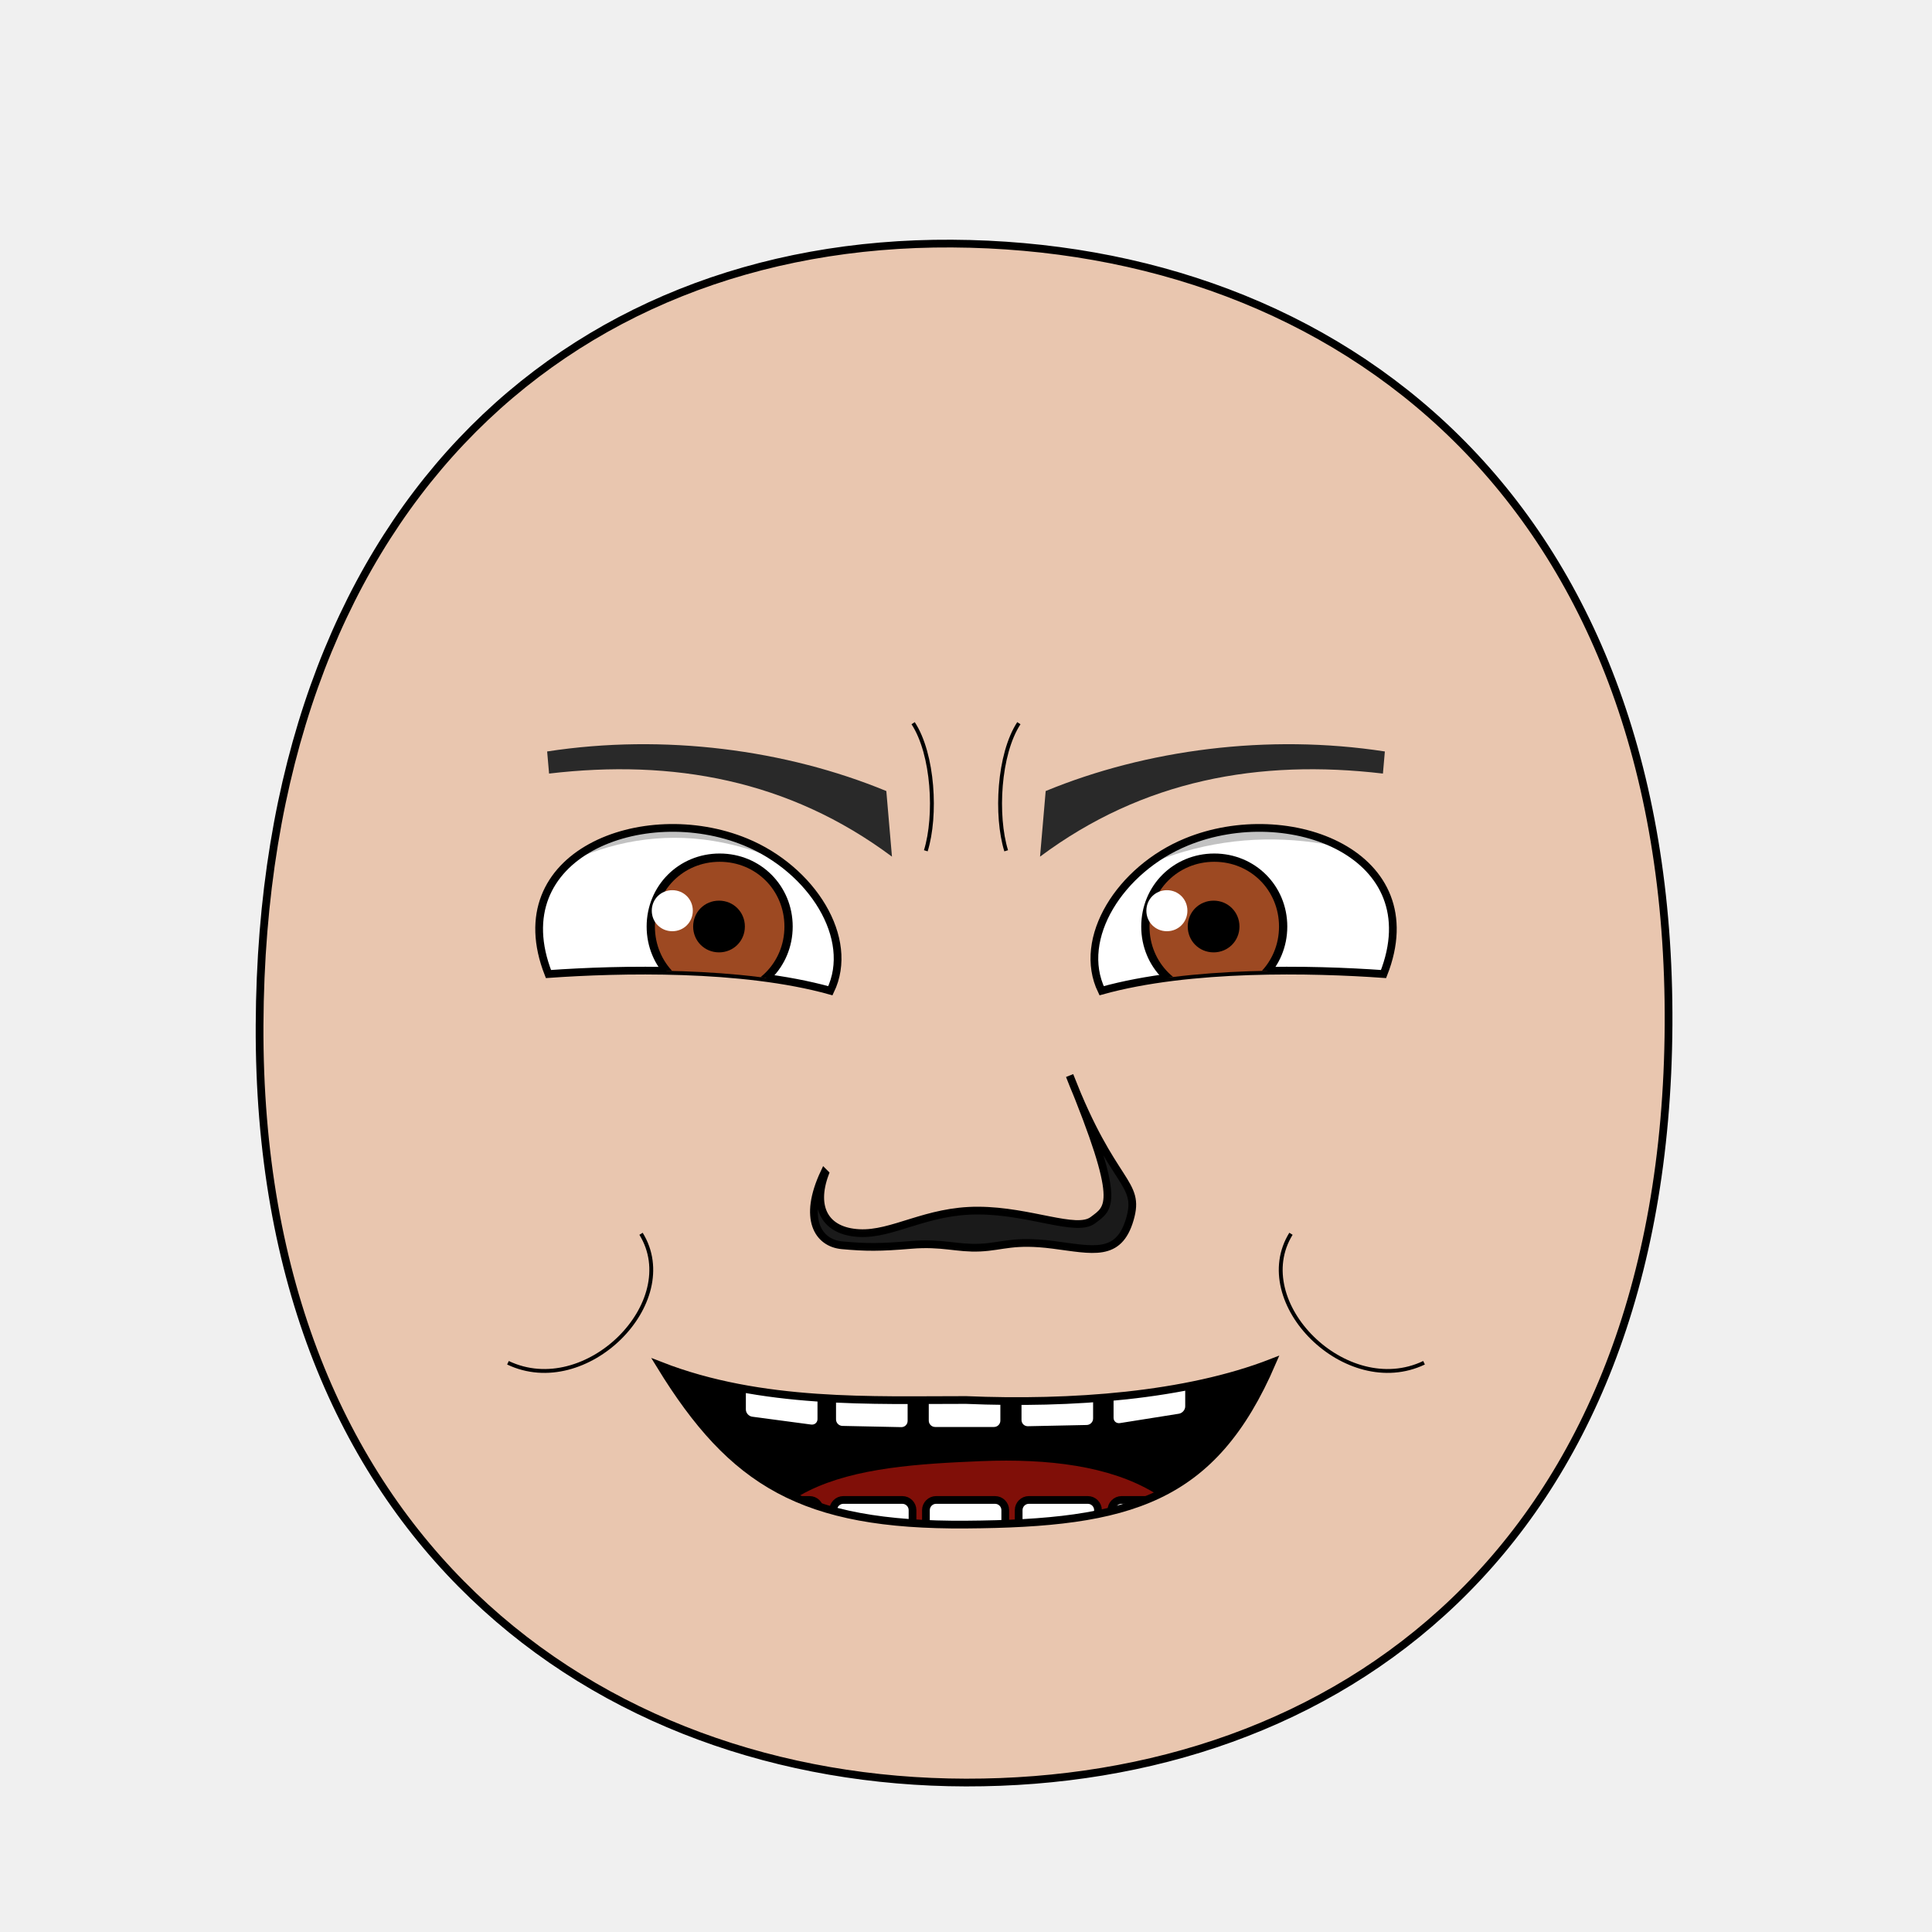
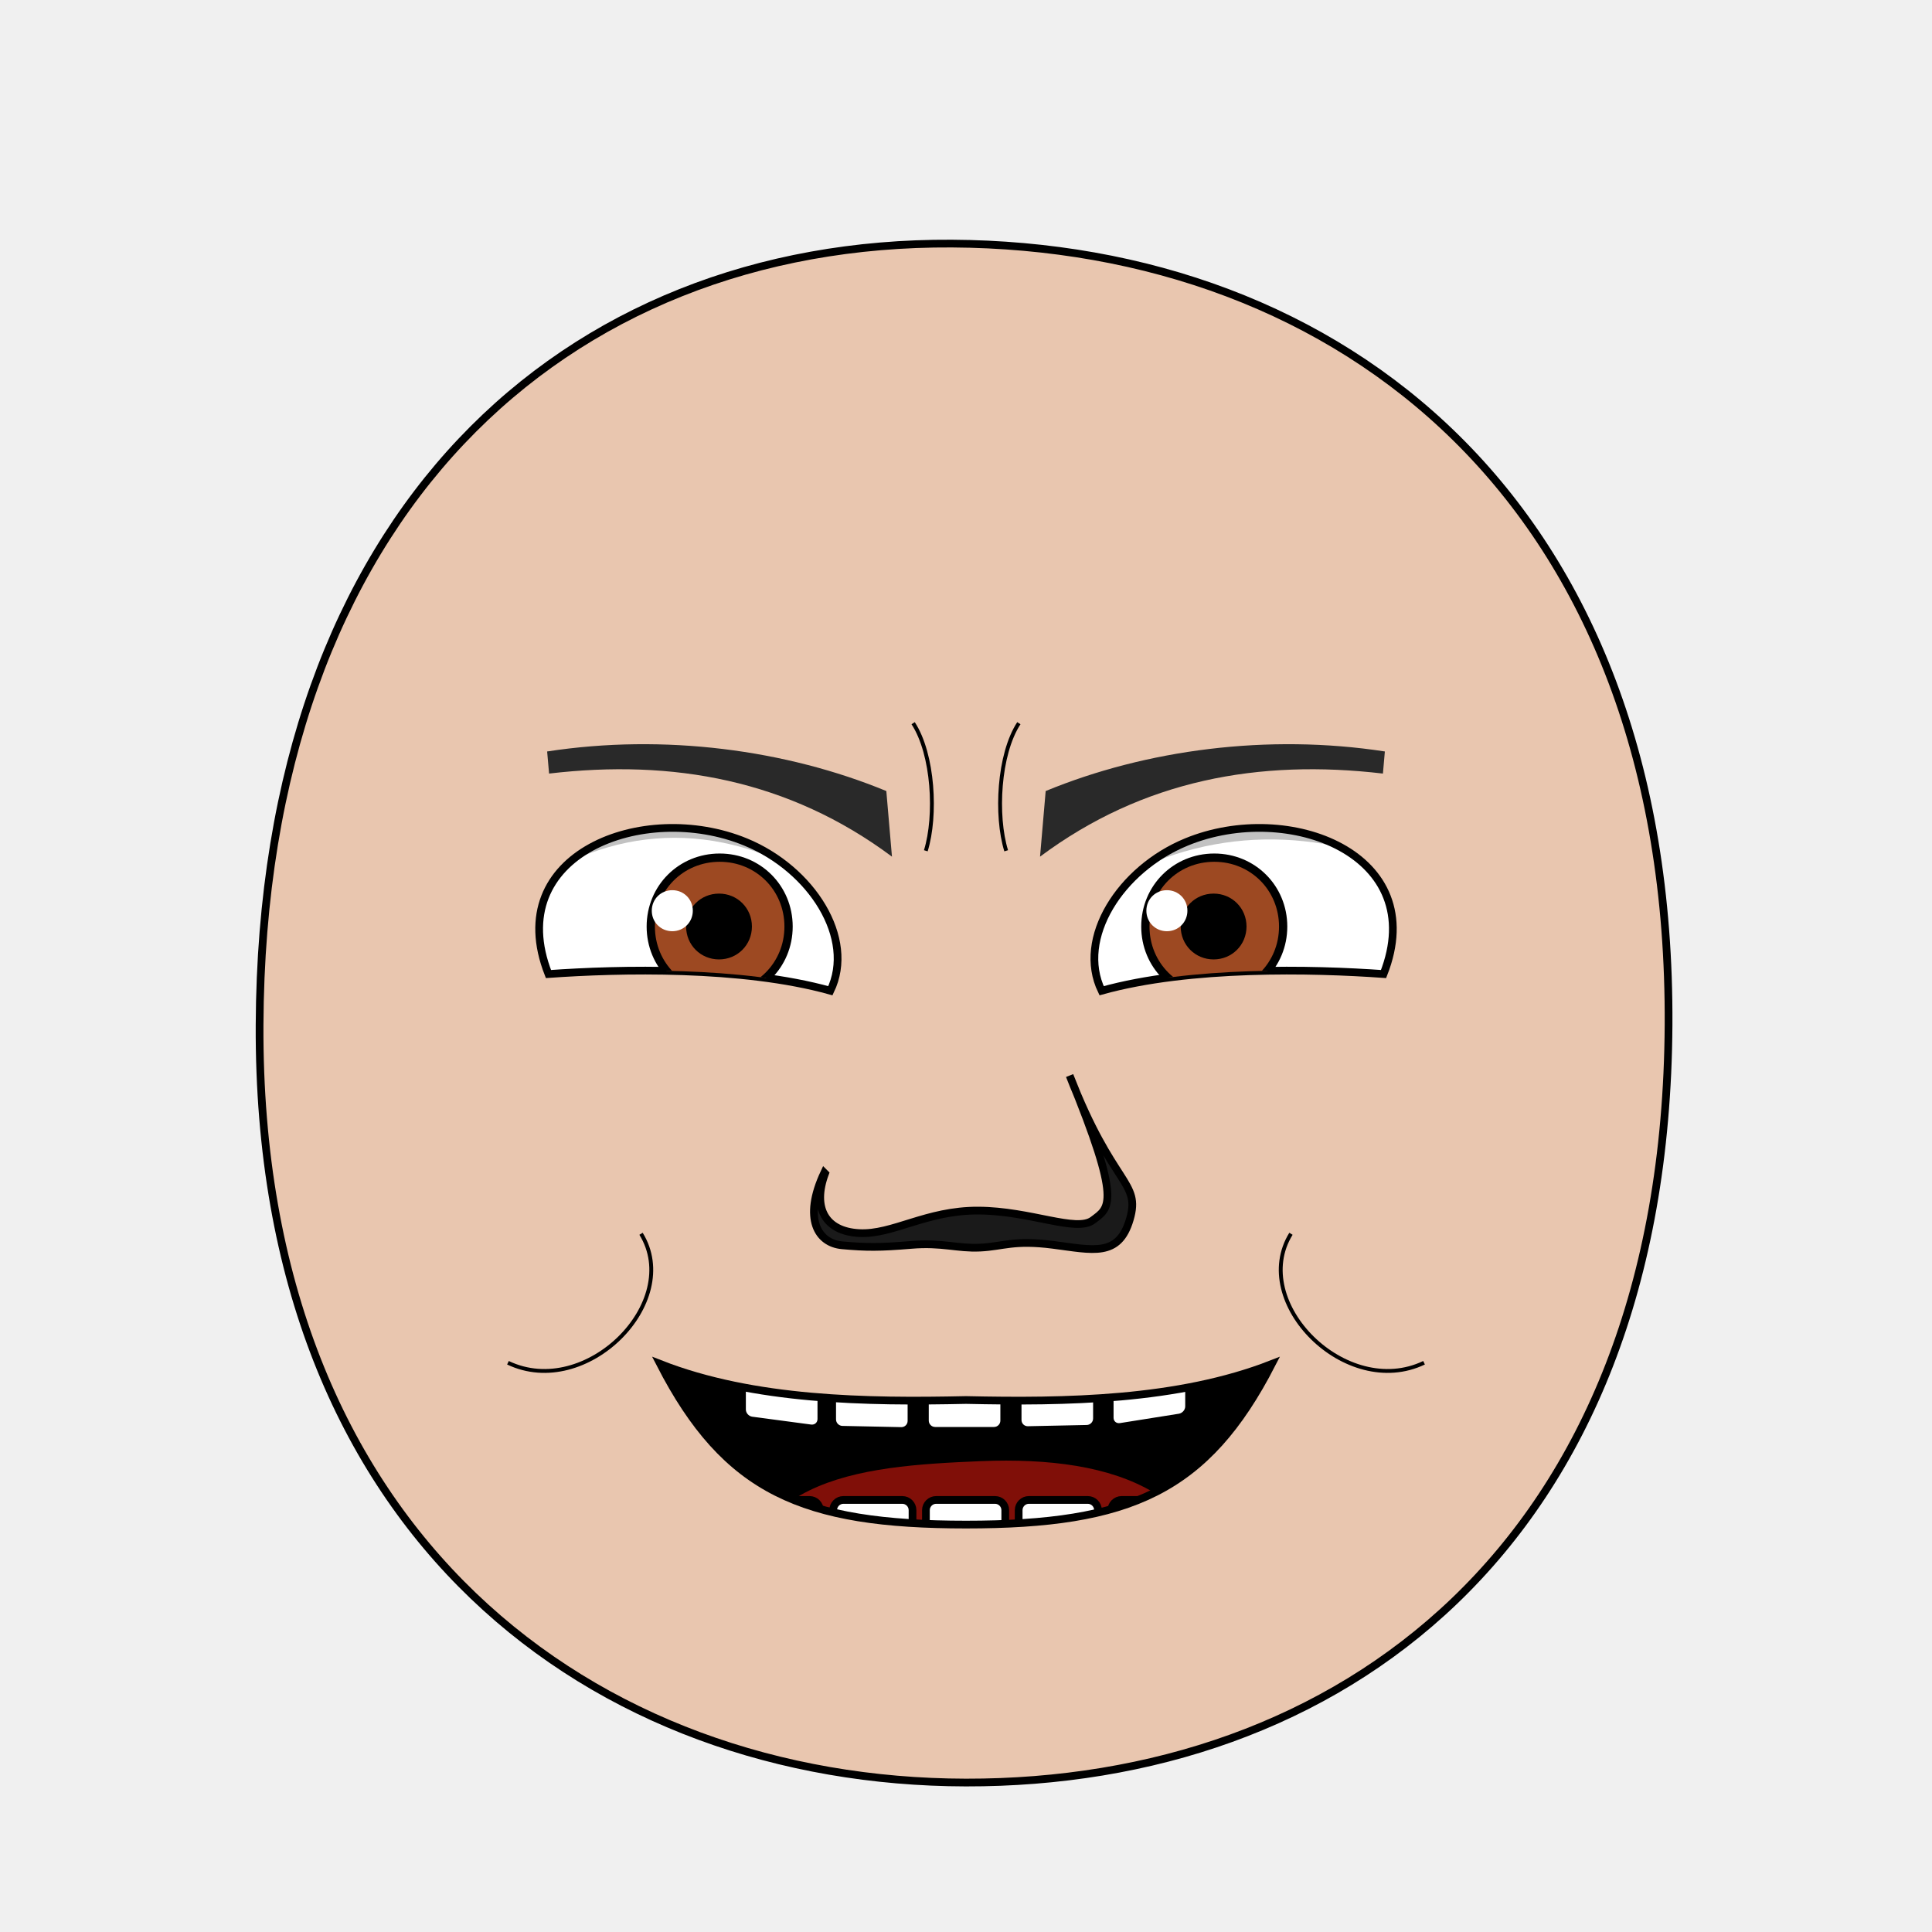
<svg xmlns="http://www.w3.org/2000/svg" xmlns:xlink="http://www.w3.org/1999/xlink" viewBox="0 0 250 250" id="emoticon-front-view" height="100%" width="100%" version="1.1">
  <defs id="defs">
    <clipPath id="clipPath-left-eye">
      <use transform="matrix(1,0,0,1,0,0)" x="0" width="1" xlink:href="#left-eye-outline" height="1" y="0" id="use-left-eye-outline-1">
</use>
    </clipPath>
    <clipPath id="clipPath-right-eye">
      <use transform="matrix(-1,0,0,1,250,0)" id="use-left-eye-outline-2" y="0" height="250" xlink:href="#left-eye-outline" width="250" x="0" morph="fixed">
</use>
    </clipPath>
    <clipPath id="clipPath-mouth" clipPathUnits="userSpaceOnUse">
      <use transform="matrix(1,0,0,1,0,0)" height="250" y="0" x="0" xlink:href="#mouth-outline" id="use-mouth-outline" width="250">
</use>
    </clipPath>
  </defs>
  <g id="head">
    <path d="M 124.98,230.66 C 172.77,230.75 215.51,200.57 215.91,132.64 216.29,64.72 173.26,31.81 123.18,31.52 73.1,31.24 33.88,66.28 33.59,132.65 33.3,199.01 77.19,230.57 124.98,230.66 Z" style="fill:#e9c6af;stroke:#000000;stroke-width:1" id="head-outline">
</path>
  </g>
  <g id="left-eye">
    <path d="M 96.47,108.95 C 105.05,112.47 110.72,121.43 107.45,128.2 96.01,125.01 80.13,125.39 70.97,126.04 64.87,110.54 83.25,103.52 96.47,108.95 Z" style="fill:#ffffff;stroke:#000000;stroke-width:1" id="left-eye-outline">
</path>
    <g clip-path="url(#clipPath-left-eye)" id="left-eyeball">
      <g id="left-lens">
        <path d="M 1,0.5 C 1,0.78 0.78,1 0.5,1 0.22,1 0,0.78 0,0.5 0,0.22 0.22,0 0.5,0 0.78,0 1,0.22 1,0.5 z" transform="matrix(17.83,0,0,17.83,84.21,110.98)" style="fill:#9d4922;stroke:#000000;stroke-width:0.06" id="iris" morph="relative">
</path>
-         <path d="M 1,0.5 C 1,0.78 0.78,1 0.5,1 0.22,1 0,0.78 0,0.5 0,0.22 0.22,0 0.5,0 0.78,0 1,0.22 1,0.5 z" transform="matrix(5.72,0,0,5.72,90.18,117.03)" style="fill:#000000;stroke:#000000;stroke-width:0.17" id="pupil" morph="relative">
+         <path d="M 1,0.5 C 1,0.78 0.78,1 0.5,1 0.22,1 0,0.78 0,0.5 0,0.22 0.22,0 0.5,0 0.78,0 1,0.22 1,0.5 z" transform="matrix(7.28,0,0,7.28,89.4,116.25)" style="fill:#000000;stroke:#000000;stroke-width:0.17" id="pupil" morph="relative">
</path>
        <path d="M 1,0.5 C 1,0.78 0.78,1 0.5,1 0.22,1 0,0.78 0,0.5 0,0.22 0.22,0 0.5,0 0.78,0 1,0.22 1,0.5 z" transform="matrix(5.31,0,0,5.31,84.34,115.19)" style="fill:#ffffff;stroke:none" id="glare" morph="transform-only">
</path>
      </g>
      <path d="M 50,75 125,75 125,131.92 C 96.74,95.46 67.81,105.38 50,134.65 Z" style="opacity:0.24;fill:#000000;stroke:#000000;stroke-width:0px" id="left-lid-shadow">
</path>
    </g>
  </g>
  <g id="right-eye">
    <use transform="matrix(-1,0,0,1,250,0)" id="right-eye-outline" y="0" height="250" xlink:href="#left-eye-outline" width="250" x="0" morph="fixed">
</use>
    <g clip-path="url(#clipPath-right-eye)" id="right-eyeball">
      <use transform="matrix(1,0,0,1,64,0)" id="right-lens" y="0" height="1" xlink:href="#left-lens" width="1" x="0" morph="fixed">
</use>
      <path d="M 125,133.48 125,75 200,75 200,125.84 C 181.49,104.4 146.42,98.84 125,133.48 Z" style="opacity:0.24;fill:#000000;stroke:#000000;stroke-width:0px" id="right-lid-shadow">
</path>
    </g>
  </g>
  <path d="M 115.42,110.85 C 102.08,100.9 87.05,98.22 71.05,100.1 L 70.8,97.24 C 85.94,94.91 101.71,97.01 114.69,102.36 Z" style="fill:#292929;stroke-width:1" id="left-eye-brow">
</path>
  <g id="nose">
    <path d="M 106.76,151.85 C 105.1,156.31 106.81,159.33 111.16,159.56 115.52,159.8 119.85,156.61 126.6,156.65 133.36,156.68 139.28,159.51 141.42,157.89 143.56,156.27 145.25,155.81 138.41,139.18 143.98,153.55 147.65,152.83 146.2,157.78 144.75,162.73 141.41,161.74 136.27,161.08 131.13,160.42 129.81,161.3 126.82,161.44 123.83,161.58 121.94,160.75 117.89,161.09 113.84,161.43 112.08,161.42 108.97,161.14 105.85,160.86 103.86,157.71 106.66,151.75 Z" style="fill:#1a1a1a;stroke:#000000;stroke-width:1" id="nose-outline">
</path>
  </g>
  <use transform="matrix(-1,0,0,1,250,0)" x="0" width="250" xlink:href="#left-eye-brow" height="250" y="0" id="right-eye-brow">
</use>
  <g id="mouth">
    <g id="mouth-interior" clip-path="url(#clipPath-mouth)">
      <rect style="fill:#000000;stroke:none" x="68.16" width="119.944" id="mouth-background" height="66.556" y="159.934">
</rect>
      <path d="M 94.84,211.42 C 94.51,191.12 110.73,189.74 126.96,189.07 144.51,188.36 158.42,193.11 158.42,211.42 137.23,211.42 116.04,211.42 94.84,211.42 Z" style="fill:#800f08;stroke:none" id="tongue">
</path>
      <g transform="matrix(1,0,0,1,0.5,-2.3)" morph="fix-children" id="upper-teeth">
        <rect width="10.356" x="96.362" ry="1.325" transform="matrix(0.991225,0.1321854,0,1,0,0)" rx="1.336" y="158.085" height="15.123" id="tooth-02" style="fill:#ffffff;fill-opacity:1;stroke:#000000;stroke-width:1.004;stroke-opacity:1">
</rect>
        <rect rx="1.325" y="169.917" height="15.123" transform="matrix(0.999781,0.02092668,0,1,0,0)" id="tooth-03" width="10.267" x="107.205" ry="1.325" style="fill:#ffffff;fill-opacity:1;stroke:#000000;stroke-width:1;stroke-opacity:1">
</rect>
        <rect width="10.265" x="119.182" ry="1.325" rx="1.325" y="172.327" height="15.123" id="tooth-04" style="fill:#ffffff;fill-opacity:1;stroke:#000000;stroke-opacity:1">
</rect>
        <rect rx="1.325" y="175.003" height="15.123" transform="matrix(0.999781,-0.02092669,0,1,0,0)" id="tooth-05" width="10.267" x="131.211" ry="1.325" style="fill:#ffffff;fill-opacity:1;stroke:#000000;stroke-width:1;stroke-opacity:1">
</rect>
        <rect width="10.394" x="144.894" ry="1.325" transform="matrix(0.9876076,-0.1569434,0,1,0,0)" rx="1.341" y="194.778" height="15.123" id="tooth-06" style="fill:#ffffff;fill-opacity:1;stroke:#000000;stroke-width:1.006;stroke-opacity:1">
</rect>
      </g>
      <g transform="matrix(1,0,0,1,0.5,22)" id="lower-teeth" morph="fix-children">
        <rect style="fill:#ffffff;fill-opacity:1;stroke:#000000;stroke-opacity:1" ry="1.325" x="95.315" width="10.265" id="tooth-09" height="15.123" y="172.091" rx="1.325">
</rect>
        <rect style="fill:#ffffff;fill-opacity:1;stroke:#000000;stroke-opacity:1" id="tooth-10" height="15.123" y="172.091" rx="1.325" ry="1.325" x="107.315" width="10.265">
</rect>
        <rect style="fill:#ffffff;fill-opacity:1;stroke:#000000;stroke-opacity:1" ry="1.325" x="119.315" width="10.265" id="tooth-11" height="15.123" y="172.091" rx="1.325">
</rect>
        <rect style="fill:#ffffff;fill-opacity:1;stroke:#000000;stroke-opacity:1" id="tooth-12" height="15.123" y="172.091" rx="1.325" ry="1.325" x="131.315" width="10.265">
</rect>
        <rect style="fill:#ffffff;fill-opacity:1;stroke:#000000;stroke-opacity:1" ry="1.325" x="143.315" width="10.265" id="tooth-13" height="15.123" y="172.091" rx="1.325">
</rect>
      </g>
    </g>
-     <path d="M 164.61,176.31 C 156.94,194.13 146.14,197.13 125,197.28 103.86,197.43 94.78,191.88 85.47,176.72 98.55,181.82 113.05,181.15 125,181.16 138.57,181.73 153.47,180.66 164.61,176.31 Z" style="fill:none;stroke:#000000;stroke-width:1px" id="mouth-outline">
+     <path style="fill:none;stroke:#000000;stroke-width:1px" d="M 164.57,176.5 C 156.08,193.01 146.14,197.28 125,197.28 103.86,197.28 93.92,193.01 85.43,176.5 97.54,181.25 112.24,181.44 125,181.16 137.76,181.44 152.46,181.25 164.57,176.5 Z" id="mouth-outline">
</path>
  </g>
  <g id="wrinkles">
    <path d="M 118.16,93.58 C 120.79,97.61 121.2,105.56 119.8,110.09" style="fill:none;stroke:#000000;stroke-width:0.5" id="wrinkle-left-brow">
</path>
    <path d="M 65.73,176.34 C 75.83,181.16 88.42,168.52 82.95,159.65" style="fill:none;stroke:#000000;stroke-width:0.5" id="wrinkle-left-cheek">
</path>
    <use transform="matrix(-1,0,0,1,250,0)" morph="fixed" height="250" y="0" x="0" xlink:href="#wrinkle-left-brow" id="wrinkle-right-brow" width="250">
</use>
    <use transform="matrix(-1,0,0,1,250,0)" morph="fixed" height="250" y="0" x="0" xlink:href="#wrinkle-left-cheek" id="wrinkle-right-cheek" width="250">
</use>
  </g>
</svg>
